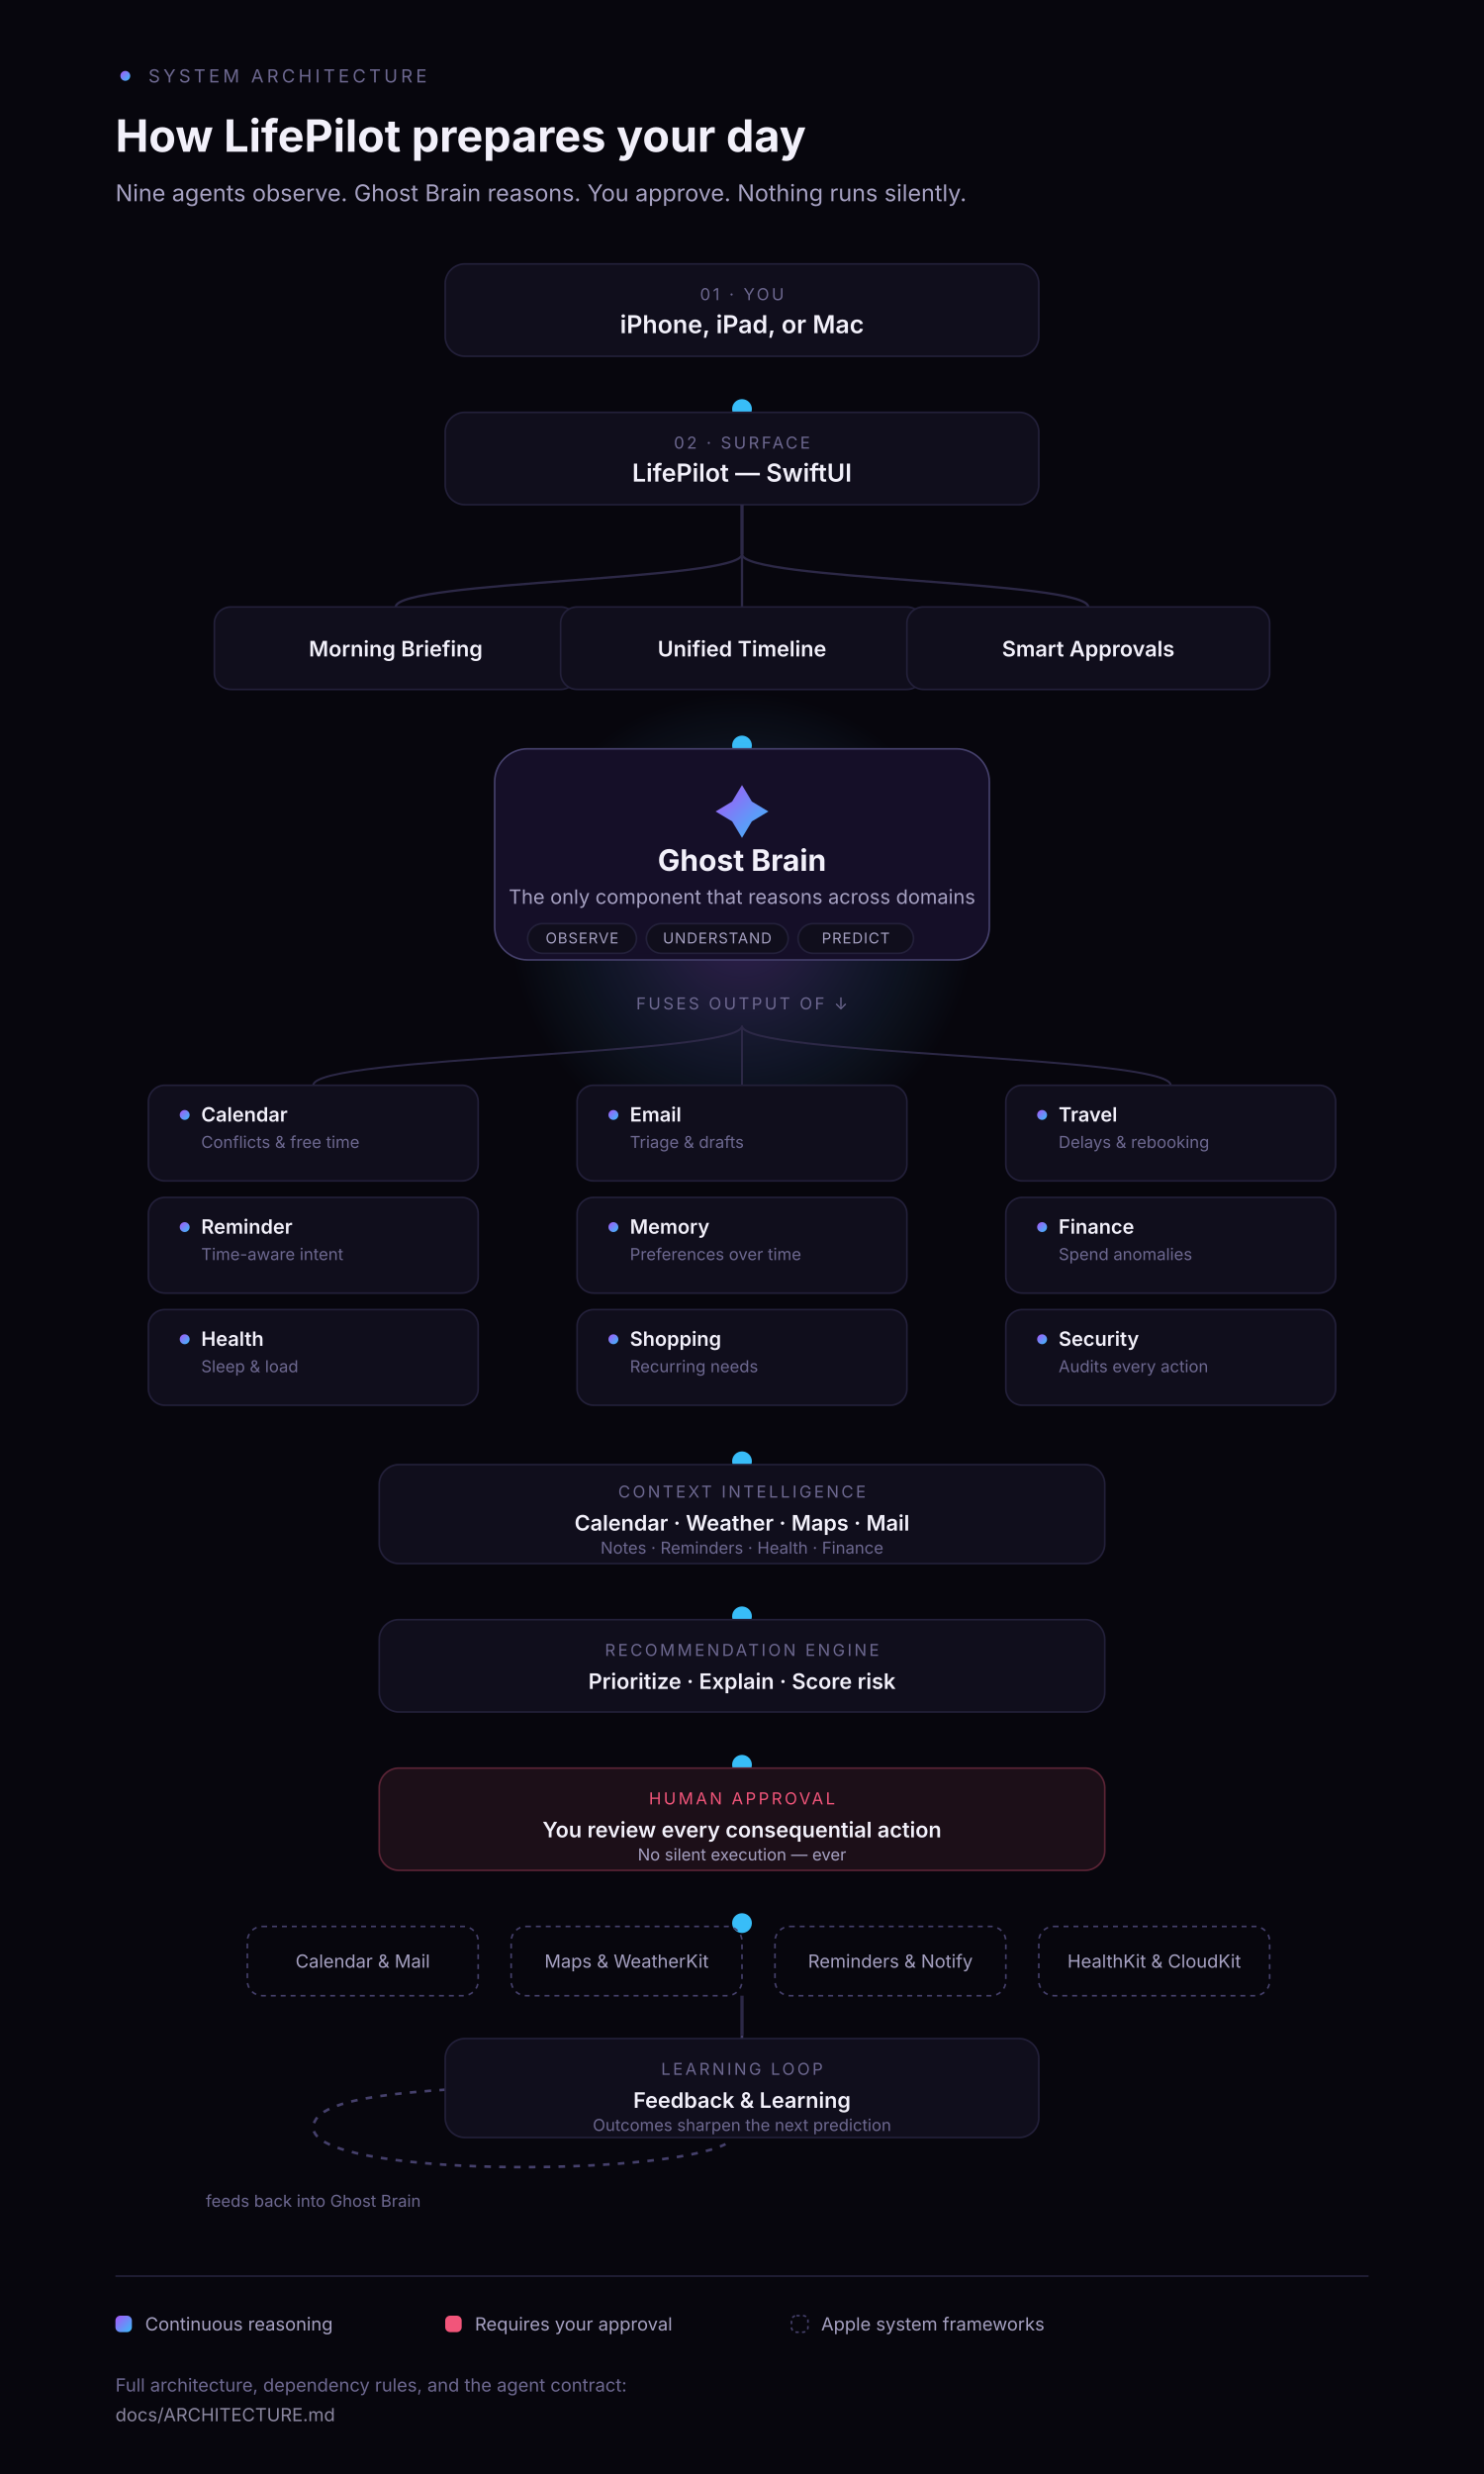
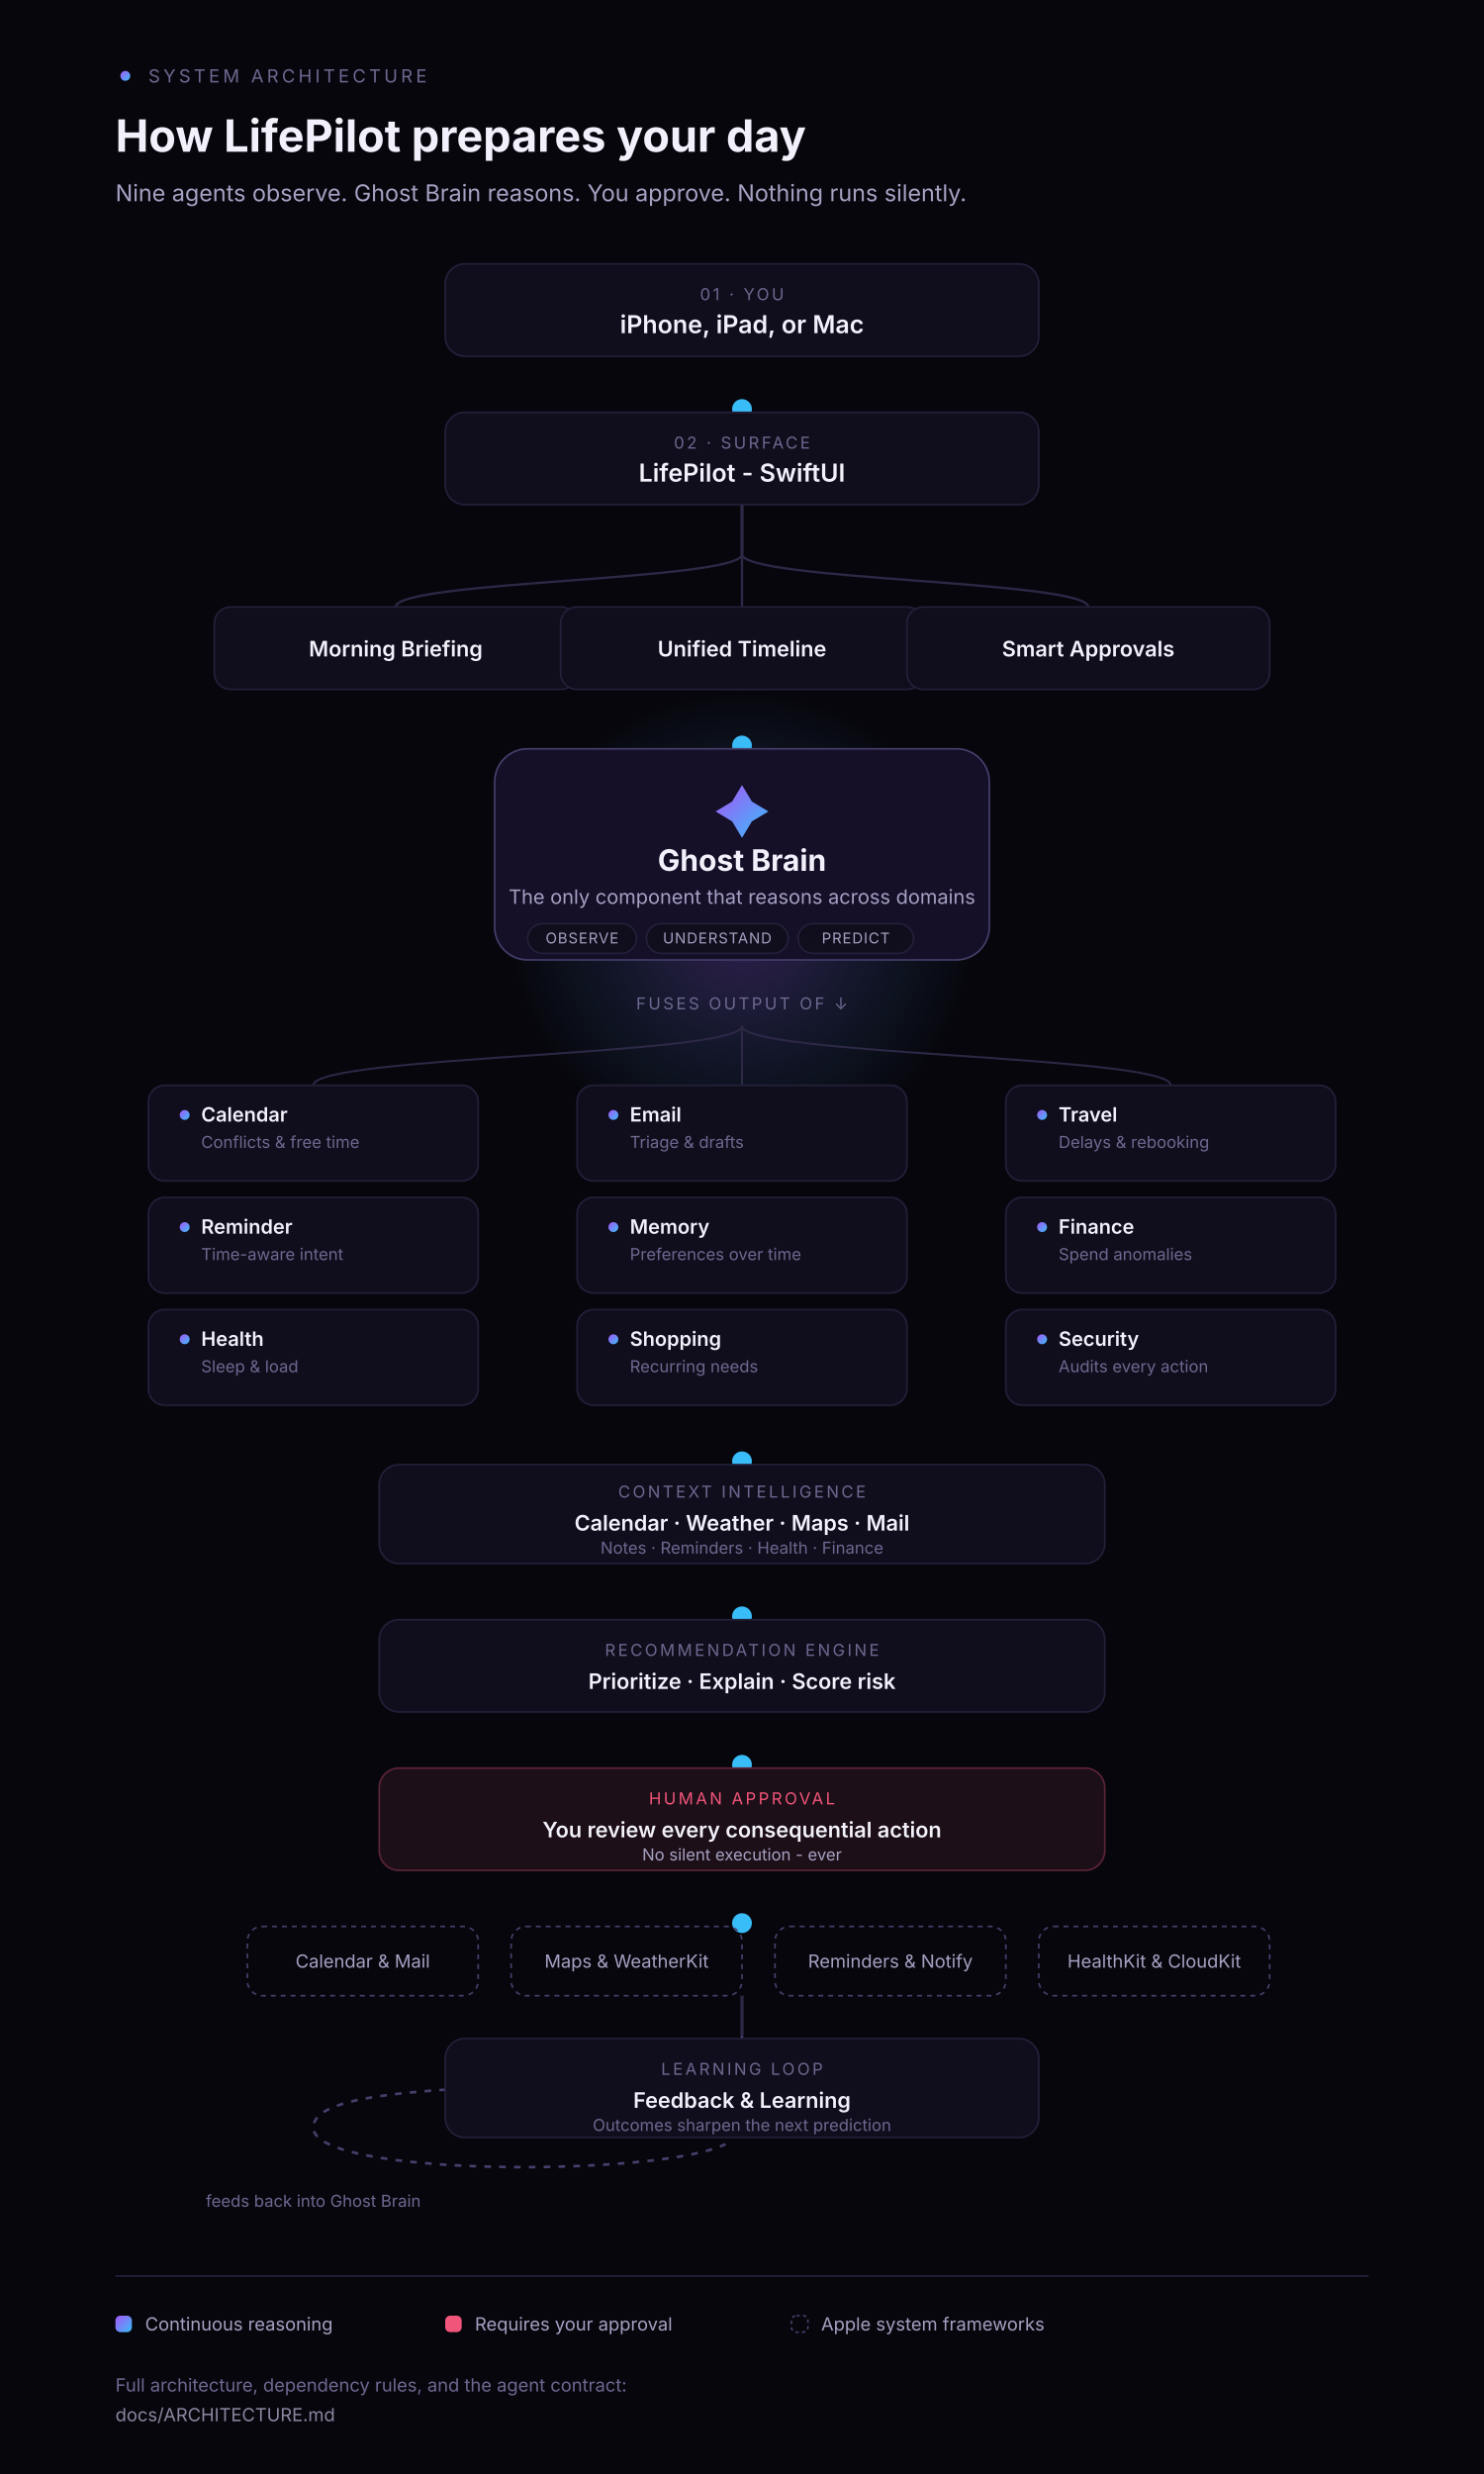
<svg xmlns="http://www.w3.org/2000/svg" width="900" height="1500" viewBox="0 0 900 1500" font-family="-apple-system, 'SF Pro Text', 'Segoe UI', sans-serif">
  <defs>
    <linearGradient id="flow" x1="0%" y1="0%" x2="100%" y2="100%">
      <stop offset="0%" stop-color="#a855f7" />
      <stop offset="100%" stop-color="#38bdf8" />
    </linearGradient>
    <radialGradient id="coreGlow" cx="50%" cy="50%" r="50%">
      <stop offset="0%" stop-color="#a855f7" stop-opacity="0.28" />
      <stop offset="100%" stop-color="#38bdf8" stop-opacity="0" />
    </radialGradient>
    <marker id="dot" markerWidth="8" markerHeight="8" refX="4" refY="4">
      <circle cx="4" cy="4" r="3" fill="#38bdf8" />
    </marker>
  </defs>
  <rect width="900" height="1500" fill="#07060d" />
  <circle cx="76" cy="46" r="3" fill="url(#flow)" />
  <text x="90" y="50" font-size="11" letter-spacing="2" fill="#6d6890">SYSTEM ARCHITECTURE</text>
  <text x="70" y="92" font-size="27" font-weight="700" fill="#f2f0fa">How LifePilot prepares your day</text>
  <text x="70" y="122" font-size="14" fill="#a6a1c2">Nine agents observe. Ghost Brain reasons. You approve. Nothing runs silently.</text>
  <rect x="270" y="160" width="360" height="56" rx="12" fill="#100e1c" stroke="#23203a" />
  <text x="450" y="182" text-anchor="middle" font-size="10" letter-spacing="1.5" fill="#6d6890">01 · YOU</text>
  <text x="450" y="202" text-anchor="middle" font-size="15" font-weight="600" fill="#f2f0fa">iPhone, iPad, or Mac</text>
  <line x1="450" y1="216" x2="450" y2="248" stroke="url(#flow)" stroke-width="2" marker-end="url(#dot)" />
  <rect x="270" y="250" width="360" height="56" rx="12" fill="#100e1c" stroke="#23203a" />
  <text x="450" y="272" text-anchor="middle" font-size="10" letter-spacing="1.5" fill="#6d6890">02 · SURFACE</text>
-   <text x="450" y="292" text-anchor="middle" font-size="15" font-weight="600" fill="#f2f0fa">LifePilot — SwiftUI</text>
+   <text x="450" y="292" text-anchor="middle" font-size="15" font-weight="600" fill="#f2f0fa">LifePilot - SwiftUI</text>
  <line x1="450" y1="306" x2="450" y2="336" stroke="#2c2846" stroke-width="2" />
  <path d="M450,336 C450,352 240,352 240,368" fill="none" stroke="#2c2846" stroke-width="1.4" />
  <path d="M450,336 L450,368" fill="none" stroke="#2c2846" stroke-width="1.4" />
  <path d="M450,336 C450,352 660,352 660,368" fill="none" stroke="#2c2846" stroke-width="1.4" />
  <g>
    <rect x="130" y="368" width="220" height="50" rx="10" fill="#100e1c" stroke="#23203a" />
    <text x="240" y="398" text-anchor="middle" font-size="13" font-weight="600" fill="#f2f0fa">Morning Briefing</text>
    <rect x="340" y="368" width="220" height="50" rx="10" fill="#100e1c" stroke="#23203a" />
    <text x="450" y="398" text-anchor="middle" font-size="13" font-weight="600" fill="#f2f0fa">Unified Timeline</text>
    <rect x="550" y="368" width="220" height="50" rx="10" fill="#100e1c" stroke="#23203a" />
    <text x="660" y="398" text-anchor="middle" font-size="13" font-weight="600" fill="#f2f0fa">Smart Approvals</text>
  </g>
  <line x1="450" y1="418" x2="450" y2="452" stroke="url(#flow)" stroke-width="2" marker-end="url(#dot)" />
  <circle cx="450" cy="560" r="140" fill="url(#coreGlow)" />
  <rect x="300" y="454" width="300" height="128" rx="20" fill="#150f28" stroke="#45406b" />
  <g transform="translate(450,492)">
    <path d="M0,-16 L6,-6 L16,0 L6,6 L0,16 L-6,6 L-16,0 L-6,-6 Z" fill="url(#flow)" />
  </g>
  <text x="450" y="528" text-anchor="middle" font-size="18" font-weight="700" fill="#f2f0fa">Ghost Brain</text>
  <text x="450" y="548" text-anchor="middle" font-size="12" fill="#a6a1c2">The only component that reasons across domains</text>
  <g font-size="9" letter-spacing="0.5" fill="#a6a1c2">
    <rect x="320" y="560" width="66" height="18" rx="9" fill="#100e1c" stroke="#23203a" />
    <text x="353" y="572" text-anchor="middle">OBSERVE</text>
    <rect x="392" y="560" width="86" height="18" rx="9" fill="#100e1c" stroke="#23203a" />
    <text x="435" y="572" text-anchor="middle">UNDERSTAND</text>
    <rect x="484" y="560" width="70" height="18" rx="9" fill="#100e1c" stroke="#23203a" />
    <text x="519" y="572" text-anchor="middle">PREDICT</text>
  </g>
  <text x="450" y="612" text-anchor="middle" font-size="10" letter-spacing="1.5" fill="#6d6890">FUSES OUTPUT OF ↓</text>
  <path d="M450,622 C450,640 190,640 190,658" fill="none" stroke="#2c2846" stroke-width="1.2" />
  <path d="M450,622 C450,640 450,640 450,658" fill="none" stroke="#2c2846" stroke-width="1.2" />
  <path d="M450,622 C450,640 710,640 710,658" fill="none" stroke="#2c2846" stroke-width="1.2" />
  <g font-size="12">
    <rect x="90" y="658" width="200" height="58" rx="10" fill="#100e1c" stroke="#23203a" />
    <circle cx="112" cy="676" r="3" fill="url(#flow)" />
    <text x="122" y="680" font-weight="600" fill="#f2f0fa">Calendar</text>
    <text x="122" y="696" font-size="10" fill="#6d6890">Conflicts &amp; free time</text>
    <rect x="350" y="658" width="200" height="58" rx="10" fill="#100e1c" stroke="#23203a" />
    <circle cx="372" cy="676" r="3" fill="url(#flow)" />
    <text x="382" y="680" font-weight="600" fill="#f2f0fa">Email</text>
    <text x="382" y="696" font-size="10" fill="#6d6890">Triage &amp; drafts</text>
    <rect x="610" y="658" width="200" height="58" rx="10" fill="#100e1c" stroke="#23203a" />
    <circle cx="632" cy="676" r="3" fill="url(#flow)" />
    <text x="642" y="680" font-weight="600" fill="#f2f0fa">Travel</text>
    <text x="642" y="696" font-size="10" fill="#6d6890">Delays &amp; rebooking</text>
    <rect x="90" y="726" width="200" height="58" rx="10" fill="#100e1c" stroke="#23203a" />
    <circle cx="112" cy="744" r="3" fill="url(#flow)" />
    <text x="122" y="748" font-weight="600" fill="#f2f0fa">Reminder</text>
    <text x="122" y="764" font-size="10" fill="#6d6890">Time-aware intent</text>
    <rect x="350" y="726" width="200" height="58" rx="10" fill="#100e1c" stroke="#23203a" />
    <circle cx="372" cy="744" r="3" fill="url(#flow)" />
    <text x="382" y="748" font-weight="600" fill="#f2f0fa">Memory</text>
    <text x="382" y="764" font-size="10" fill="#6d6890">Preferences over time</text>
    <rect x="610" y="726" width="200" height="58" rx="10" fill="#100e1c" stroke="#23203a" />
    <circle cx="632" cy="744" r="3" fill="url(#flow)" />
    <text x="642" y="748" font-weight="600" fill="#f2f0fa">Finance</text>
    <text x="642" y="764" font-size="10" fill="#6d6890">Spend anomalies</text>
    <rect x="90" y="794" width="200" height="58" rx="10" fill="#100e1c" stroke="#23203a" />
    <circle cx="112" cy="812" r="3" fill="url(#flow)" />
    <text x="122" y="816" font-weight="600" fill="#f2f0fa">Health</text>
    <text x="122" y="832" font-size="10" fill="#6d6890">Sleep &amp; load</text>
    <rect x="350" y="794" width="200" height="58" rx="10" fill="#100e1c" stroke="#23203a" />
    <circle cx="372" cy="812" r="3" fill="url(#flow)" />
    <text x="382" y="816" font-weight="600" fill="#f2f0fa">Shopping</text>
    <text x="382" y="832" font-size="10" fill="#6d6890">Recurring needs</text>
    <rect x="610" y="794" width="200" height="58" rx="10" fill="#100e1c" stroke="#23203a" />
    <circle cx="632" cy="812" r="3" fill="url(#flow)" />
    <text x="642" y="816" font-weight="600" fill="#f2f0fa">Security</text>
    <text x="642" y="832" font-size="10" fill="#6d6890">Audits every action</text>
  </g>
  <line x1="450" y1="852" x2="450" y2="886" stroke="url(#flow)" stroke-width="2" marker-end="url(#dot)" />
  <rect x="230" y="888" width="440" height="60" rx="12" fill="#100e1c" stroke="#23203a" />
  <text x="450" y="908" text-anchor="middle" font-size="10" letter-spacing="1.5" fill="#6d6890">CONTEXT INTELLIGENCE</text>
  <text x="450" y="928" text-anchor="middle" font-size="13" font-weight="600" fill="#f2f0fa">Calendar · Weather · Maps · Mail</text>
  <text x="450" y="942" text-anchor="middle" font-size="10" fill="#6d6890">Notes · Reminders · Health · Finance</text>
  <line x1="450" y1="948" x2="450" y2="980" stroke="url(#flow)" stroke-width="2" marker-end="url(#dot)" />
  <rect x="230" y="982" width="440" height="56" rx="12" fill="#100e1c" stroke="#23203a" />
  <text x="450" y="1004" text-anchor="middle" font-size="10" letter-spacing="1.5" fill="#6d6890">RECOMMENDATION ENGINE</text>
  <text x="450" y="1024" text-anchor="middle" font-size="13" font-weight="600" fill="#f2f0fa">Prioritize · Explain · Score risk</text>
  <line x1="450" y1="1038" x2="450" y2="1070" stroke="url(#flow)" stroke-width="2" marker-end="url(#dot)" />
  <rect x="230" y="1072" width="440" height="62" rx="12" fill="#1c0f18" stroke="#5c2436" />
  <text x="450" y="1094" text-anchor="middle" font-size="10" letter-spacing="1.5" fill="#f2557a">HUMAN APPROVAL</text>
  <text x="450" y="1114" text-anchor="middle" font-size="13" font-weight="600" fill="#f2f0fa">You review every consequential action</text>
-   <text x="450" y="1128" text-anchor="middle" font-size="10" fill="#a6a1c2">No silent execution — ever</text>
+   <text x="450" y="1128" text-anchor="middle" font-size="10" fill="#a6a1c2">No silent execution - ever</text>
  <line x1="450" y1="1134" x2="450" y2="1166" stroke="url(#flow)" stroke-width="2" marker-end="url(#dot)" />
  <g font-size="11" fill="#a6a1c2">
    <rect x="150" y="1168" width="140" height="42" rx="9" fill="none" stroke="#45406b" stroke-dasharray="3 3" />
    <text x="220" y="1193" text-anchor="middle">Calendar &amp; Mail</text>
    <rect x="310" y="1168" width="140" height="42" rx="9" fill="none" stroke="#45406b" stroke-dasharray="3 3" />
    <text x="380" y="1193" text-anchor="middle">Maps &amp; WeatherKit</text>
    <rect x="470" y="1168" width="140" height="42" rx="9" fill="none" stroke="#45406b" stroke-dasharray="3 3" />
    <text x="540" y="1193" text-anchor="middle">Reminders &amp; Notify</text>
    <rect x="630" y="1168" width="140" height="42" rx="9" fill="none" stroke="#45406b" stroke-dasharray="3 3" />
    <text x="700" y="1193" text-anchor="middle">HealthKit &amp; CloudKit</text>
  </g>
  <path d="M450,1234 C450,1280 190,1250 190,1290 C190,1320 400,1320 440,1300" fill="none" stroke="#45406b" stroke-width="1.6" stroke-dasharray="4 5" />
  <line x1="450" y1="1210" x2="450" y2="1234" stroke="#2c2846" stroke-width="2" />
  <rect x="270" y="1236" width="360" height="60" rx="12" fill="#100e1c" stroke="#23203a" />
  <text x="450" y="1258" text-anchor="middle" font-size="10" letter-spacing="1.5" fill="#6d6890">LEARNING LOOP</text>
  <text x="450" y="1278" text-anchor="middle" font-size="13" font-weight="600" fill="#f2f0fa">Feedback &amp; Learning</text>
  <text x="450" y="1292" text-anchor="middle" font-size="10" fill="#6d6890">Outcomes sharpen the next prediction</text>
  <text x="190" y="1338" text-anchor="middle" font-size="10" fill="#6d6890">feeds back into Ghost Brain</text>
  <line x1="70" y1="1380" x2="830" y2="1380" stroke="#23203a" stroke-width="1" />
  <g font-size="11" fill="#a6a1c2">
    <rect x="70" y="1404" width="10" height="10" rx="3" fill="url(#flow)" />
    <text x="88" y="1413">Continuous reasoning</text>
    <rect x="270" y="1404" width="10" height="10" rx="3" fill="#f2557a" />
    <text x="288" y="1413">Requires your approval</text>
    <rect x="480" y="1404" width="10" height="10" rx="3" fill="none" stroke="#45406b" stroke-dasharray="2 2" />
    <text x="498" y="1413">Apple system frameworks</text>
  </g>
  <text x="70" y="1450" font-size="11" fill="#6d6890">Full architecture, dependency rules, and the agent contract:</text>
  <text x="70" y="1468" font-size="11" fill="#8b87a0">docs/ARCHITECTURE.md</text>
</svg>
